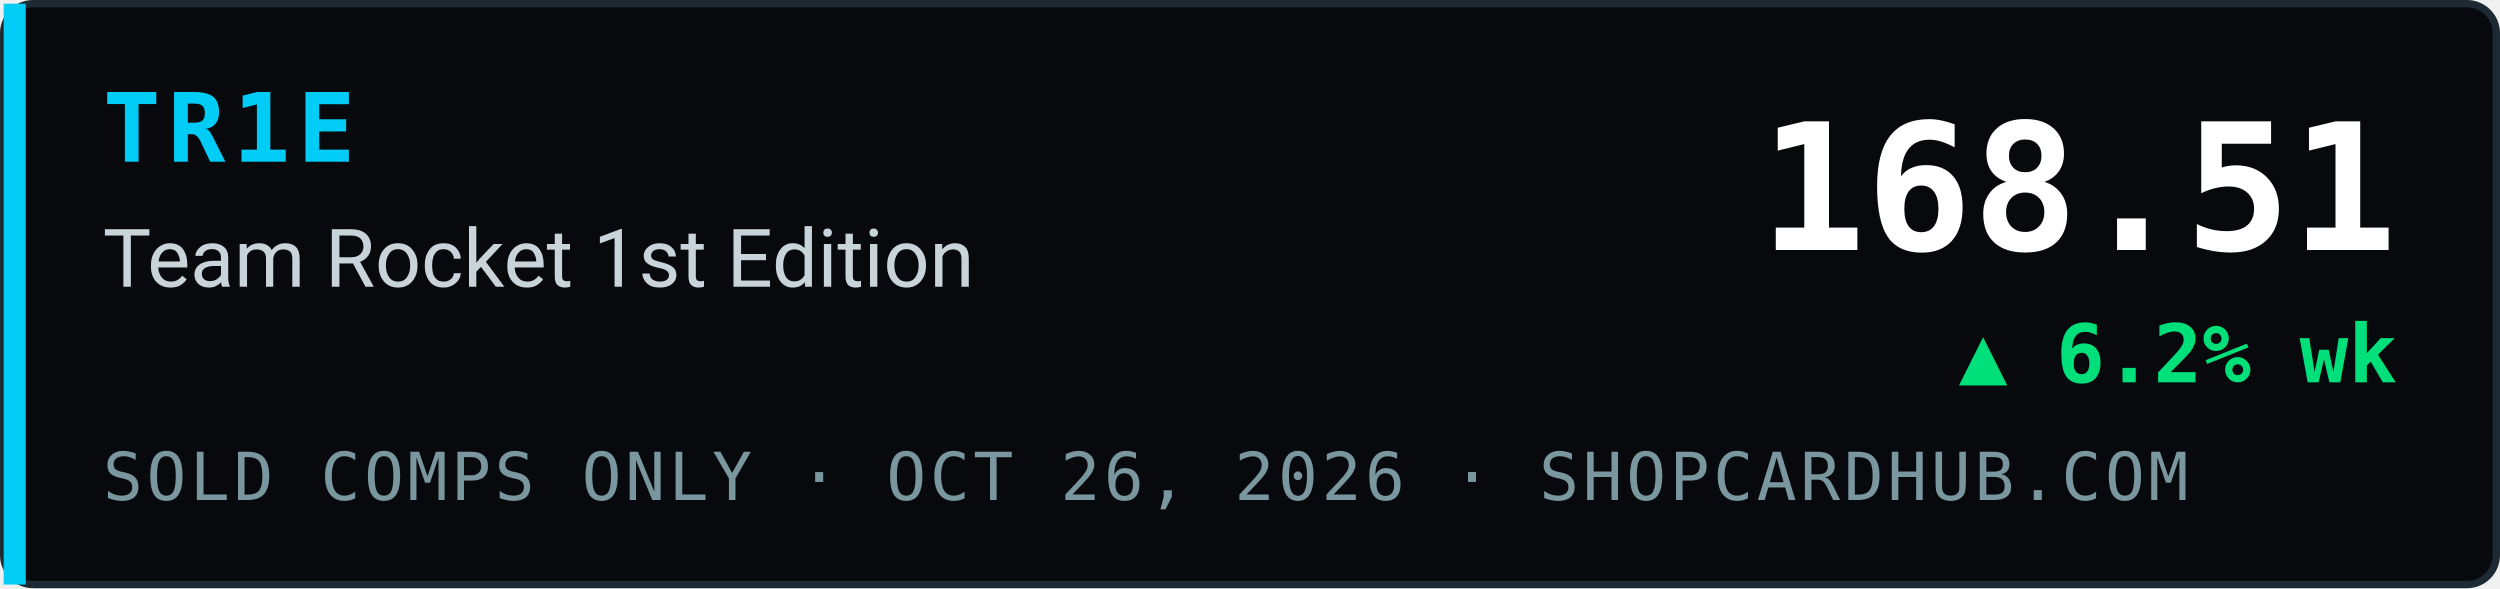
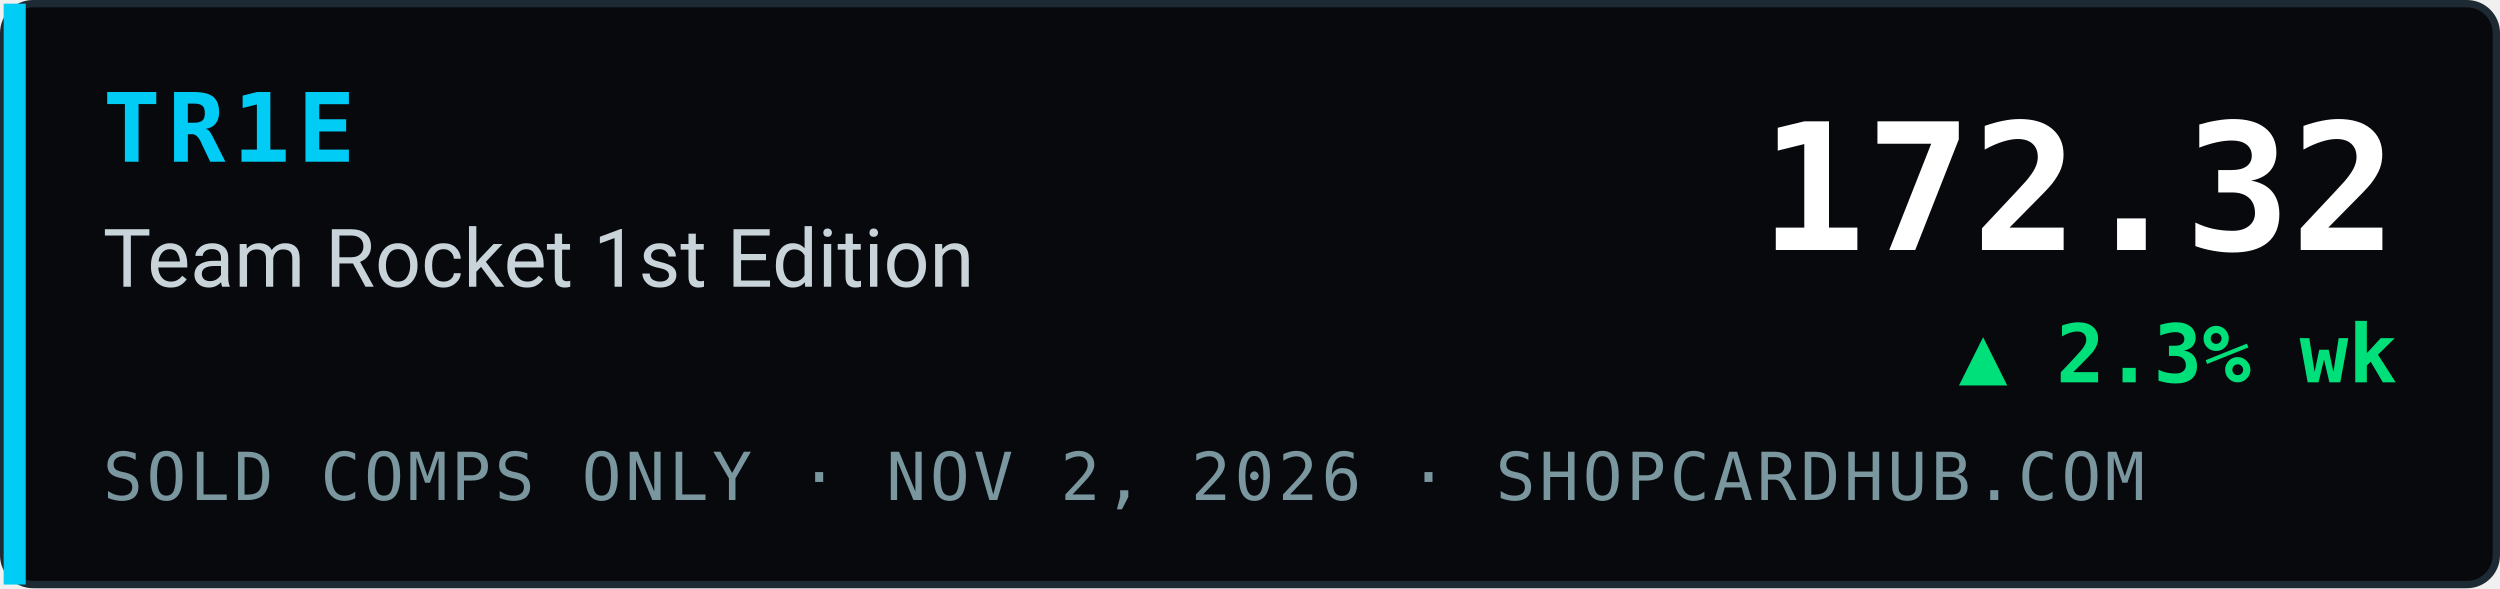
- <svg xmlns="http://www.w3.org/2000/svg" width="340" height="80" viewBox="0 0 340 80" role="img" aria-label="TR1E Team Rocket 1st Edition index 168.51, ▲ 6.2% wk, sold comps only, ShopCardHub">
+ <svg xmlns="http://www.w3.org/2000/svg" width="340" height="80" viewBox="0 0 340 80" role="img" aria-label="TR1E Team Rocket 1st Edition index 172.32, ▲ 2.3% wk, sold comps only, ShopCardHub">
  <rect x="0.5" y="0.5" width="339" height="79" rx="4" fill="#07090c" stroke="#1e2a33" />
  <rect x="0.5" y="0.5" width="3" height="79" fill="#00ccf5" />
  <text x="14" y="22" font-family="ui-monospace,SFMono-Regular,Menlo,Consolas,monospace" font-size="13" font-weight="700" fill="#00ccf5" letter-spacing="1">TR1E</text>
  <text x="14" y="39" font-family="system-ui,-apple-system,Segoe UI,Roboto,Helvetica,Arial,sans-serif" font-size="11" fill="#c9d4da">Team Rocket 1st Edition</text>
-   <text x="14" y="68" font-family="ui-monospace,SFMono-Regular,Menlo,Consolas,monospace" font-size="9" fill="#7a969e" letter-spacing="0.5">SOLD COMPS ONLY · OCT 26, 2026 · SHOPCARDHUB.COM</text>
-   <text x="326" y="34" text-anchor="end" font-family="ui-monospace,SFMono-Regular,Menlo,Consolas,monospace" font-size="24" font-weight="700" fill="#ffffff">168.51</text>
-   <text x="326" y="52" text-anchor="end" font-family="ui-monospace,SFMono-Regular,Menlo,Consolas,monospace" font-size="11" font-weight="700" fill="#00e07a">▲ 6.2% wk</text>
+   <text x="14" y="68" font-family="ui-monospace,SFMono-Regular,Menlo,Consolas,monospace" font-size="9" fill="#7a969e" letter-spacing="0.5">SOLD COMPS ONLY · NOV 2, 2026 · SHOPCARDHUB.COM</text>
+   <text x="326" y="34" text-anchor="end" font-family="ui-monospace,SFMono-Regular,Menlo,Consolas,monospace" font-size="24" font-weight="700" fill="#ffffff">172.32</text>
+   <text x="326" y="52" text-anchor="end" font-family="ui-monospace,SFMono-Regular,Menlo,Consolas,monospace" font-size="11" font-weight="700" fill="#00e07a">▲ 2.3% wk</text>
</svg>
